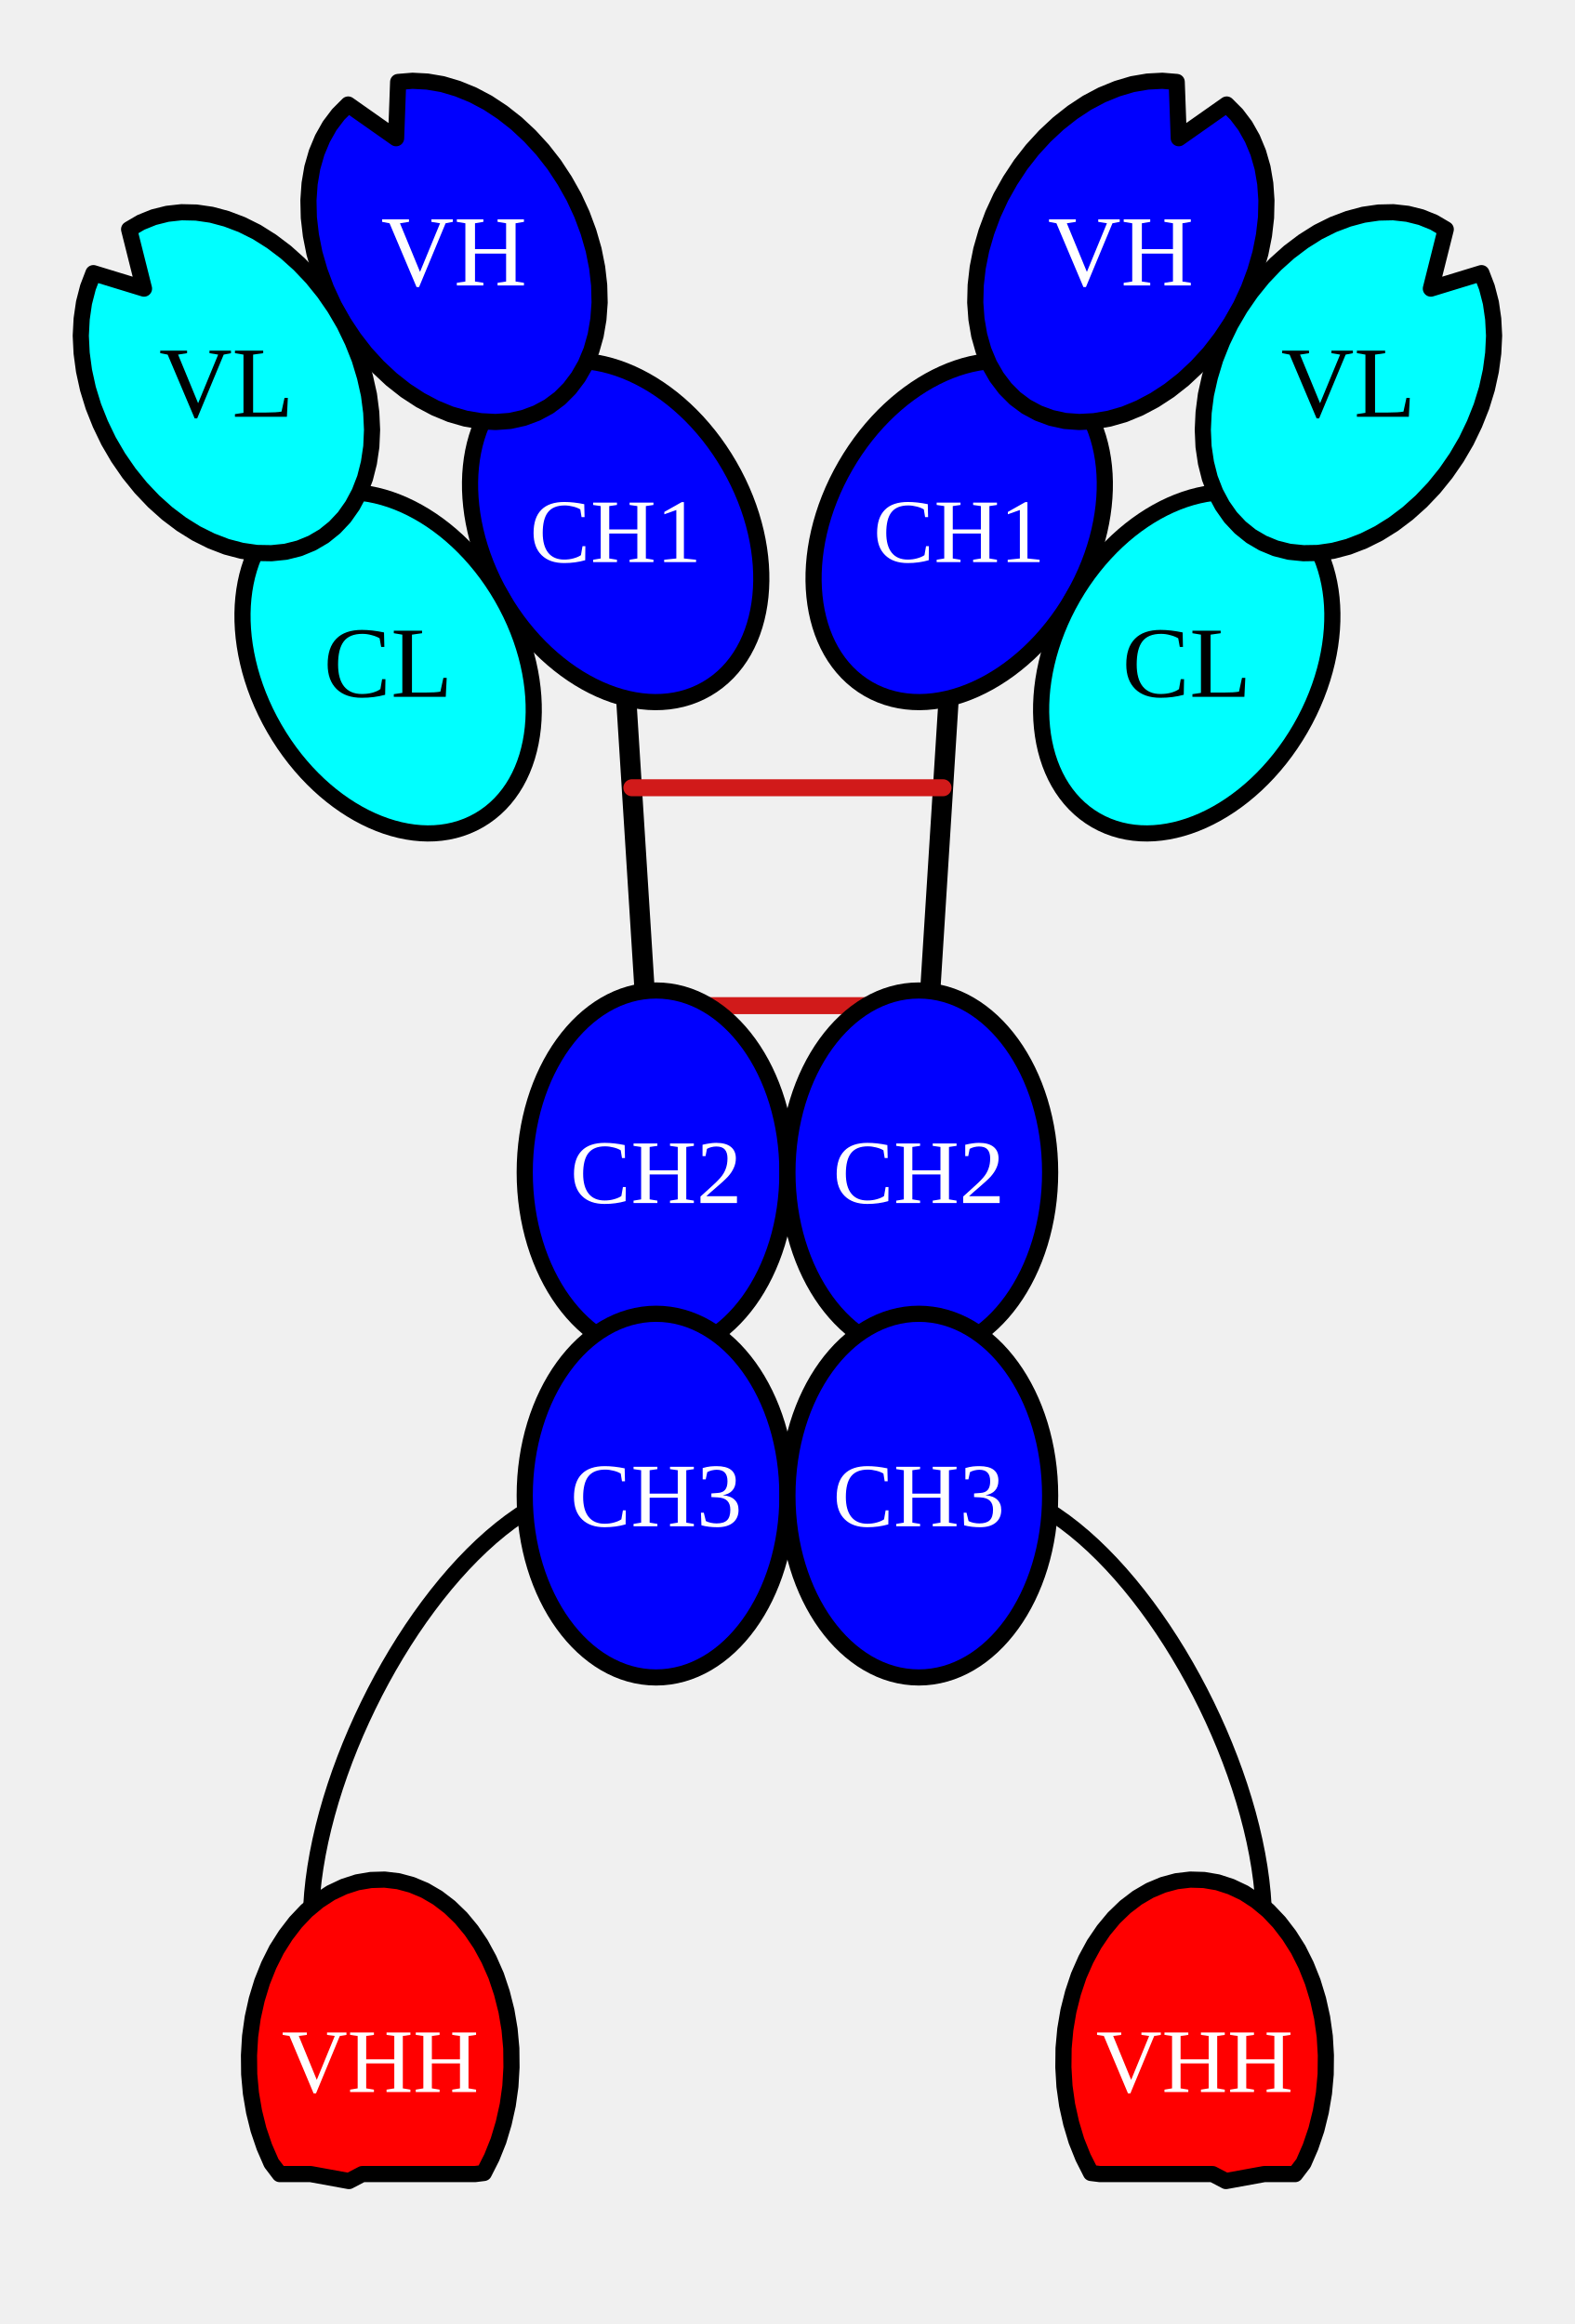
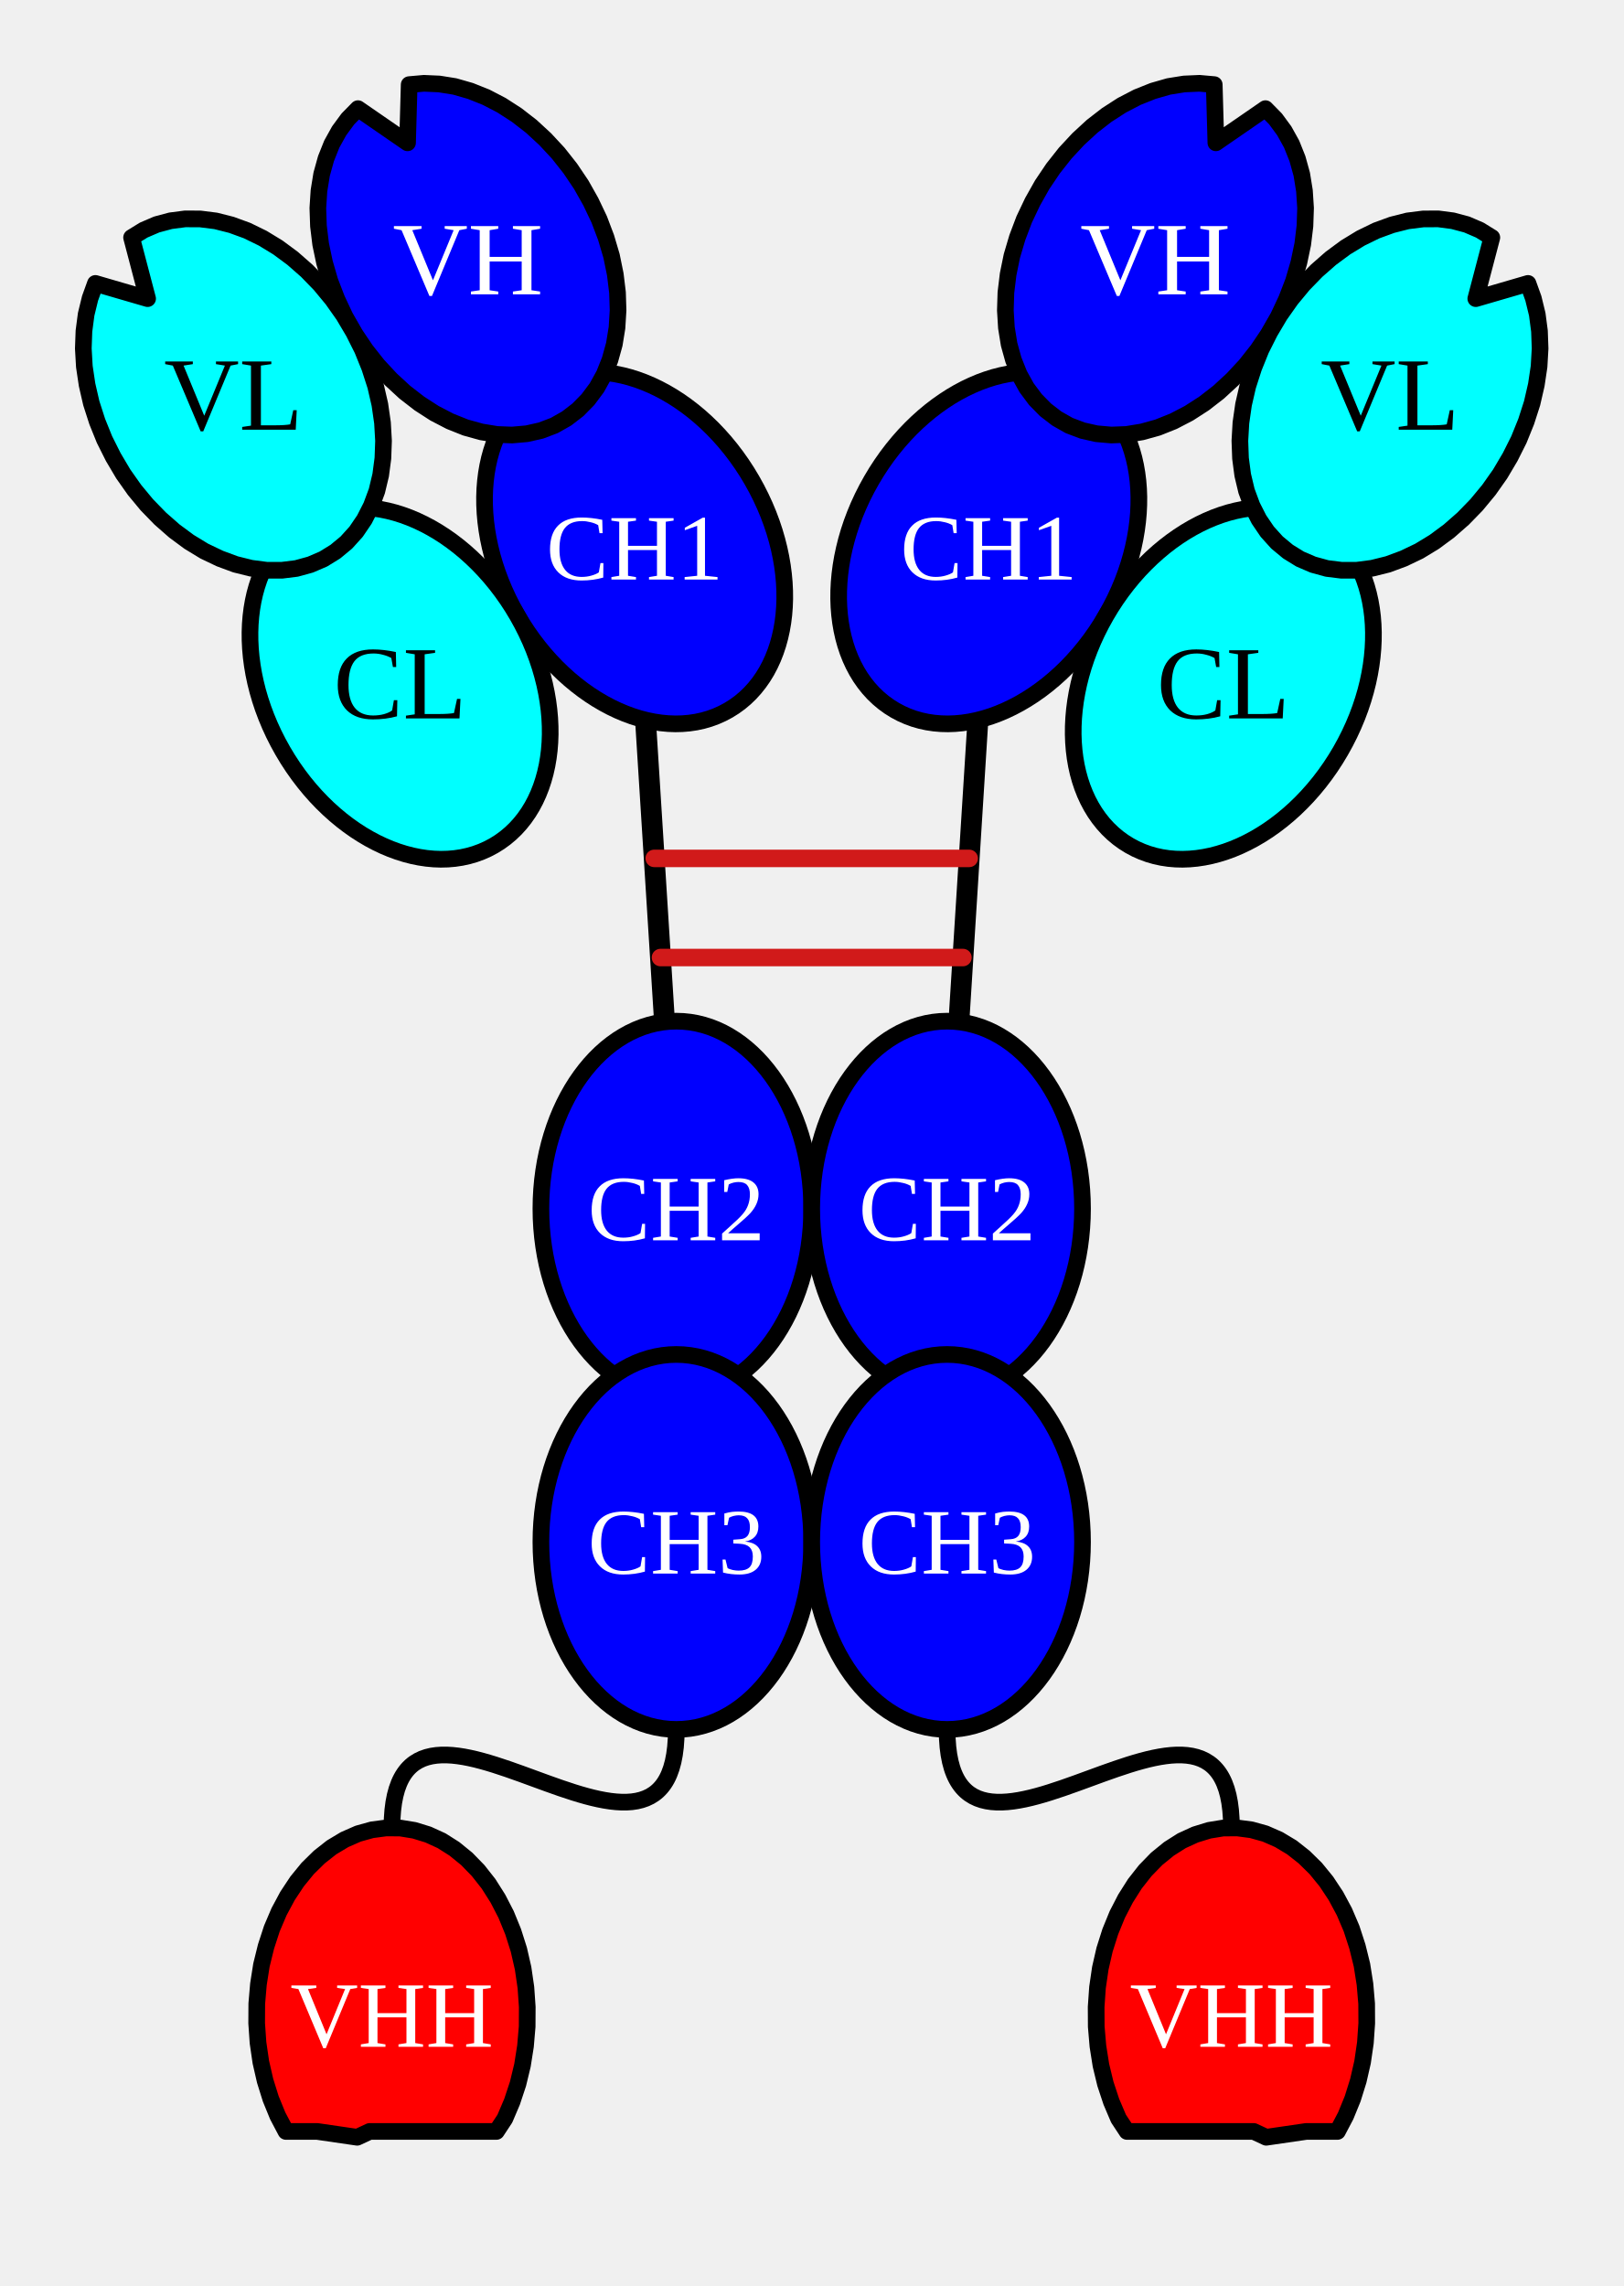
- <svg xmlns="http://www.w3.org/2000/svg" width="233.79" height="345.07" viewBox="0 0 233.79 345.07">
+ <svg xmlns="http://www.w3.org/2000/svg" width="233.79" height="329.23" viewBox="0 0 233.79 329.23">
  <g transform="translate(116.9,123.07) scale(1.5)">
    <line x1="-17" y1="-29.44" x2="-13" y2="34" stroke="#000000" stroke-width="2" stroke-linecap="round" />
    <line x1="17" y1="-29.44" x2="13" y2="34" stroke="#000000" stroke-width="2" stroke-linecap="round" />
-     <path d="M -13 66 C -32.78 56.36 -60.08 112.36 -40.3 122" fill="none" stroke="#000000" stroke-width="1.6" stroke-linecap="round" />
-     <path d="M 13 66 C 32.78 56.36 60.08 112.36 40.3 122" fill="none" stroke="#000000" stroke-width="1.6" stroke-linecap="round" />
-     <line x1="-15.4" y1="-4.07" x2="15.4" y2="-4.07" stroke="#D11A1A" stroke-width="1.68" stroke-linecap="round" />
-     <line x1="-14.04" y1="17.5" x2="14.04" y2="17.5" stroke="#D11A1A" stroke-width="1.68" stroke-linecap="round" />
+     <path d="M -13 84 C -13 103.46 -40.3 73.98 -40.3 93.44" fill="none" stroke="#000000" stroke-width="1.6" stroke-linecap="round" />
+     <path d="M 13 84 C 13 103.46 40.3 73.98 40.3 93.44" fill="none" stroke="#000000" stroke-width="1.6" stroke-linecap="round" />
+     <line x1="-15.12" y1="0.37" x2="15.12" y2="0.37" stroke="#D11A1A" stroke-width="1.68" stroke-linecap="round" />
+     <line x1="-14.52" y1="9.89" x2="14.52" y2="9.89" stroke="#D11A1A" stroke-width="1.68" stroke-linecap="round" />
    <g transform="translate(-13,34) rotate(0)">
      <ellipse rx="13" ry="18" fill="#0000FF" stroke="#000000" stroke-width="1.6" />
      <text x="0" y="0" font-size="9" font-family="'Times New Roman', Times, serif" fill="#FFFFFF" text-anchor="middle" dominant-baseline="central" transform="rotate(0 0 0)">CH2</text>
    </g>
    <g transform="translate(13,34) rotate(0)">
      <ellipse rx="13" ry="18" fill="#0000FF" stroke="#000000" stroke-width="1.6" />
      <text x="0" y="0" font-size="9" font-family="'Times New Roman', Times, serif" fill="#FFFFFF" text-anchor="middle" dominant-baseline="central" transform="rotate(0 0 0)">CH2</text>
    </g>
    <g transform="translate(-13,66) rotate(0)">
      <ellipse rx="13" ry="18" fill="#0000FF" stroke="#000000" stroke-width="1.6" />
      <text x="0" y="0" font-size="9" font-family="'Times New Roman', Times, serif" fill="#FFFFFF" text-anchor="middle" dominant-baseline="central" transform="rotate(0 0 0)">CH3</text>
    </g>
    <g transform="translate(13,66) rotate(0)">
      <ellipse rx="13" ry="18" fill="#0000FF" stroke="#000000" stroke-width="1.6" />
      <text x="0" y="0" font-size="9" font-family="'Times New Roman', Times, serif" fill="#FFFFFF" text-anchor="middle" dominant-baseline="central" transform="rotate(0 0 0)">CH3</text>
    </g>
-     <g transform="translate(-40.3,122) rotate(0)">
-       <path d="M -6.88 11.16 L -7.99 11.16 L -9.02 11.16 L -9.95 11.16 L -10.77 10.08 L -11.47 8.47 L -12.05 6.76 L -12.49 4.98 L -12.8 3.15 L -12.97 1.28 L -12.99 -0.6 L -12.88 -2.48 L -12.62 -4.33 L -12.22 -6.13 L -11.69 -7.87 L -11.03 -9.52 L -10.26 -11.06 L -9.36 -12.48 L -8.37 -13.77 L -7.29 -14.91 L -6.12 -15.88 L -4.89 -16.68 L -3.6 -17.29 L -2.28 -17.72 L -0.93 -17.95 L 0.43 -17.99 L 1.79 -17.83 L 3.12 -17.47 L 4.43 -16.92 L 5.68 -16.19 L 6.87 -15.28 L 7.99 -14.2 L 9.01 -12.97 L 9.94 -11.6 L 10.76 -10.09 L 11.47 -8.48 L 12.04 -6.77 L 12.49 -4.99 L 12.8 -3.16 L 12.97 -1.29 L 12.99 0.59 L 12.88 2.47 L 12.62 4.32 L 12.22 6.12 L 11.7 7.86 L 11.04 9.51 L 10.26 11.05 L 9.37 11.16 L 8.38 11.16 L 7.29 11.16 L 6.13 11.16 L 4.9 11.16 L 3.61 11.16 L 2.29 11.16 L 0.94 11.16 L -0.42 11.16 L -1.78 11.16 L -3.1 11.85 Z" fill="#FF0000" stroke="#000000" stroke-width="1.6" stroke-linejoin="round" />
+     <g transform="translate(-40.3,111.44) rotate(0)">
+       <path d="M -7.18 11.16 L -8.28 11.16 L -9.28 11.16 L -10.18 11.16 L -10.97 9.66 L -11.64 8.02 L -12.18 6.29 L -12.59 4.5 L -12.86 2.65 L -12.99 0.78 L -12.98 -1.11 L -12.82 -2.98 L -12.53 -4.82 L -12.09 -6.6 L -11.53 -8.32 L -10.84 -9.94 L -10.03 -11.45 L -9.11 -12.84 L -8.09 -14.09 L -6.98 -15.18 L -5.8 -16.11 L -4.55 -16.86 L -3.25 -17.43 L -1.92 -17.8 L -0.56 -17.98 L 0.8 -17.97 L 2.15 -17.75 L 3.48 -17.34 L 4.77 -16.75 L 6 -15.97 L 7.18 -15.01 L 8.27 -13.89 L 9.27 -12.62 L 10.17 -11.2 L 10.96 -9.67 L 11.63 -8.03 L 12.18 -6.3 L 12.59 -4.51 L 12.86 -2.66 L 12.99 -0.79 L 12.98 1.1 L 12.82 2.97 L 12.53 4.81 L 12.1 6.59 L 11.53 8.31 L 10.84 9.93 L 10.03 11.16 L 9.11 11.16 L 8.1 11.16 L 6.99 11.16 L 5.8 11.16 L 4.56 11.16 L 3.26 11.16 L 1.93 11.16 L 0.57 11.16 L -0.79 11.16 L -2.14 11.16 L -3.34 11.72 Z" fill="#FF0000" stroke="#000000" stroke-width="1.6" stroke-linejoin="round" />
      <text x="0" y="0" font-size="9" font-family="'Times New Roman', Times, serif" fill="#FFFFFF" text-anchor="middle" dominant-baseline="central" transform="rotate(0 0 0)">VHH</text>
    </g>
-     <g transform="translate(40.3,122) rotate(0)">
-       <path d="M 1.78 11.16 L 0.42 11.16 L -0.94 11.16 L -2.29 11.16 L -3.61 11.16 L -4.9 11.16 L -6.13 11.16 L -7.29 11.16 L -8.38 11.16 L -9.37 11.16 L -10.26 11.05 L -11.04 9.51 L -11.7 7.86 L -12.22 6.12 L -12.62 4.32 L -12.88 2.47 L -12.99 0.59 L -12.97 -1.29 L -12.8 -3.16 L -12.49 -4.99 L -12.04 -6.77 L -11.47 -8.48 L -10.76 -10.09 L -9.94 -11.6 L -9.01 -12.97 L -7.99 -14.2 L -6.87 -15.28 L -5.68 -16.19 L -4.43 -16.92 L -3.12 -17.47 L -1.79 -17.83 L -0.43 -17.99 L 0.93 -17.95 L 2.28 -17.72 L 3.6 -17.29 L 4.89 -16.68 L 6.12 -15.88 L 7.29 -14.91 L 8.37 -13.77 L 9.36 -12.48 L 10.26 -11.06 L 11.03 -9.52 L 11.69 -7.87 L 12.22 -6.13 L 12.62 -4.33 L 12.88 -2.48 L 12.99 -0.6 L 12.97 1.28 L 12.8 3.15 L 12.49 4.98 L 12.05 6.76 L 11.47 8.47 L 10.77 10.08 L 9.95 11.16 L 9.02 11.16 L 7.99 11.16 L 6.88 11.16 L 3.1 11.85 Z" fill="#FF0000" stroke="#000000" stroke-width="1.6" stroke-linejoin="round" />
+     <g transform="translate(40.3,111.44) rotate(0)">
+       <path d="M 2.14 11.16 L 0.79 11.16 L -0.57 11.16 L -1.93 11.16 L -3.26 11.16 L -4.56 11.16 L -5.8 11.16 L -6.99 11.16 L -8.1 11.16 L -9.11 11.16 L -10.03 11.16 L -10.84 9.93 L -11.53 8.31 L -12.1 6.59 L -12.53 4.81 L -12.82 2.97 L -12.98 1.1 L -12.99 -0.79 L -12.86 -2.66 L -12.59 -4.51 L -12.18 -6.3 L -11.63 -8.03 L -10.96 -9.67 L -10.17 -11.2 L -9.27 -12.62 L -8.27 -13.89 L -7.18 -15.01 L -6 -15.97 L -4.77 -16.75 L -3.48 -17.34 L -2.15 -17.75 L -0.8 -17.97 L 0.56 -17.98 L 1.92 -17.8 L 3.25 -17.43 L 4.55 -16.86 L 5.8 -16.11 L 6.98 -15.18 L 8.09 -14.09 L 9.11 -12.84 L 10.03 -11.45 L 10.84 -9.94 L 11.53 -8.32 L 12.09 -6.6 L 12.53 -4.82 L 12.82 -2.98 L 12.98 -1.11 L 12.99 0.78 L 12.86 2.65 L 12.59 4.5 L 12.18 6.29 L 11.64 8.02 L 10.97 9.66 L 10.18 11.16 L 9.28 11.16 L 8.28 11.16 L 7.18 11.16 L 3.34 11.72 Z" fill="#FF0000" stroke="#000000" stroke-width="1.6" stroke-linejoin="round" />
      <text x="0" y="0" font-size="9" font-family="'Times New Roman', Times, serif" fill="#FFFFFF" text-anchor="middle" dominant-baseline="central" transform="rotate(0 0 0)">VHH</text>
    </g>
    <g transform="translate(-17,-29.44) rotate(-30)">
      <ellipse rx="13" ry="18" fill="#0000FF" stroke="#000000" stroke-width="1.6" />
      <text x="0" y="0" font-size="9" font-family="'Times New Roman', Times, serif" fill="#FFFFFF" text-anchor="middle" dominant-baseline="central" transform="rotate(30 0 0)">CH1</text>
    </g>
    <g transform="translate(-39.52,-16.44) rotate(-30)">
      <ellipse rx="13" ry="18" fill="#00FFFF" stroke="#000000" stroke-width="1.6" />
      <text x="0" y="0" font-size="10" font-family="'Times New Roman', Times, serif" fill="#000000" text-anchor="middle" dominant-baseline="central" transform="rotate(30 0 0)">CL</text>
    </g>
    <g transform="translate(-33,-57.16) rotate(-30)">
-       <path d="M 3.6 -17.29 L 4.89 -16.68 L 6.12 -15.88 L 7.29 -14.91 L 8.37 -13.77 L 9.37 -12.48 L 10.26 -11.06 L 11.03 -9.52 L 11.69 -7.87 L 12.22 -6.13 L 12.62 -4.33 L 12.88 -2.48 L 12.99 -0.6 L 12.97 1.28 L 12.8 3.15 L 12.49 4.98 L 12.05 6.76 L 11.47 8.47 L 10.77 10.08 L 9.95 11.59 L 9.02 12.96 L 7.99 14.2 L 6.88 15.28 L 5.69 16.19 L 4.43 16.92 L 3.13 17.47 L 1.8 17.83 L 0.44 17.99 L -0.92 17.95 L -2.27 17.72 L -3.6 17.3 L -4.88 16.68 L -6.11 15.88 L -7.28 14.91 L -8.37 13.78 L -9.36 12.49 L -10.25 11.07 L -11.03 9.53 L -11.69 7.88 L -12.22 6.14 L -12.62 4.34 L -12.87 2.49 L -12.99 0.61 L -12.97 -1.27 L -12.8 -3.14 L -12.49 -4.97 L -12.05 -6.75 L -11.47 -8.46 L -10.77 -10.08 L -9.95 -11.58 L -9.02 -12.96 L -8 -14.19 L -6.88 -15.27 L -5.69 -16.18 L -4.44 -16.92 L -3.14 -17.47 L -1.8 -17.83 L 0.64 -12.57 Z" fill="#0000FF" stroke="#000000" stroke-width="1.6" stroke-linejoin="round" />
+       <path d="M 3.49 -17.34 L 4.78 -16.74 L 6.02 -15.95 L 7.19 -15 L 8.28 -13.87 L 9.28 -12.6 L 10.18 -11.19 L 10.97 -9.65 L 11.64 -8.01 L 12.18 -6.28 L 12.59 -4.49 L 12.86 -2.64 L 12.99 -0.76 L 12.97 1.12 L 12.82 2.99 L 12.52 4.83 L 12.09 6.62 L 11.52 8.33 L 10.83 9.95 L 10.02 11.46 L 9.1 12.85 L 8.08 14.1 L 6.97 15.19 L 5.79 16.12 L 4.54 16.87 L 3.24 17.43 L 1.91 17.8 L 0.56 17.98 L -0.81 17.97 L -2.16 17.75 L -3.48 17.34 L -4.77 16.74 L -6.01 15.96 L -7.18 15 L -8.28 13.88 L -9.28 12.61 L -10.18 11.2 L -10.97 9.66 L -11.64 8.02 L -12.18 6.29 L -12.59 4.5 L -12.86 2.65 L -12.99 0.77 L -12.98 -1.11 L -12.82 -2.98 L -12.53 -4.82 L -12.09 -6.61 L -11.53 -8.32 L -10.84 -9.94 L -10.03 -11.46 L -9.11 -12.84 L -8.09 -14.09 L -6.98 -15.18 L -5.8 -16.11 L -4.55 -16.86 L -3.25 -17.43 L -1.92 -17.8 L 0.56 -12.58 Z" fill="#0000FF" stroke="#000000" stroke-width="1.6" stroke-linejoin="round" />
      <text x="0" y="0" font-size="10" font-family="'Times New Roman', Times, serif" fill="#FFFFFF" text-anchor="middle" dominant-baseline="central" transform="rotate(30 0 0)">VH</text>
    </g>
    <g transform="translate(-55.52,-44.16) rotate(-30)">
-       <path d="M -0.75 -17.97 L 0.61 -17.98 L 1.96 -17.79 L 3.29 -17.41 L 4.59 -16.84 L 5.84 -16.08 L 7.02 -15.15 L 8.12 -14.05 L 9.14 -12.8 L 10.06 -11.41 L 10.86 -9.89 L 11.55 -8.26 L 12.11 -6.55 L 12.54 -4.76 L 12.83 -2.92 L 12.98 -1.05 L 12.99 0.84 L 12.85 2.71 L 12.58 4.56 L 12.16 6.35 L 11.62 8.08 L 10.94 9.71 L 10.15 11.24 L 9.25 12.65 L 8.24 13.92 L 7.15 15.04 L 5.97 15.99 L 4.73 16.76 L 3.44 17.36 L 2.11 17.76 L 0.76 17.97 L -0.6 17.98 L -1.95 17.8 L -3.29 17.42 L -4.58 16.84 L -5.83 16.09 L -7.01 15.16 L -8.12 14.06 L -9.13 12.81 L -10.05 11.42 L -10.86 9.9 L -11.55 8.27 L -12.11 6.56 L -12.54 4.77 L -12.83 2.93 L -12.98 1.06 L -12.99 -0.83 L -12.85 -2.7 L -12.58 -4.55 L -12.17 -6.34 L -11.62 -8.07 L -10.95 -9.7 L -10.16 -11.24 L -9.25 -12.64 L -8.25 -13.91 L -7.15 -15.03 L -5.98 -15.98 L -2.41 -12.15 Z" fill="#00FFFF" stroke="#000000" stroke-width="1.6" stroke-linejoin="round" />
+       <path d="M -0.93 -17.95 L 0.43 -17.99 L 1.78 -17.83 L 3.12 -17.47 L 4.42 -16.93 L 5.67 -16.2 L 6.87 -15.29 L 7.98 -14.21 L 9.01 -12.98 L 9.94 -11.6 L 10.76 -10.1 L 11.46 -8.49 L 12.04 -6.78 L 12.49 -5 L 12.8 -3.17 L 12.97 -1.3 L 12.99 0.59 L 12.88 2.46 L 12.62 4.31 L 12.23 6.12 L 11.7 7.85 L 11.04 9.5 L 10.26 11.05 L 9.37 12.47 L 8.38 13.76 L 7.3 14.9 L 6.13 15.87 L 4.9 16.67 L 3.62 17.29 L 2.29 17.72 L 0.94 17.95 L -0.42 17.99 L -1.77 17.83 L -3.11 17.48 L -4.41 16.93 L -5.67 16.2 L -6.86 15.29 L -7.98 14.21 L -9 12.98 L -9.94 11.61 L -10.76 10.11 L -11.46 8.5 L -12.04 6.79 L -12.49 5.01 L -12.8 3.18 L -12.97 1.31 L -12.99 -0.58 L -12.88 -2.45 L -12.62 -4.3 L -12.23 -6.11 L -11.7 -7.84 L -11.05 -9.49 L -10.27 -11.04 L -9.38 -12.46 L -8.39 -13.75 L -7.3 -14.89 L -6.14 -15.87 L -2.53 -12.1 Z" fill="#00FFFF" stroke="#000000" stroke-width="1.6" stroke-linejoin="round" />
      <text x="0" y="0" font-size="10" font-family="'Times New Roman', Times, serif" fill="#000000" text-anchor="middle" dominant-baseline="central" transform="rotate(30 0 0)">VL</text>
    </g>
    <g transform="translate(17,-29.44) rotate(30)">
      <ellipse rx="13" ry="18" fill="#0000FF" stroke="#000000" stroke-width="1.6" />
      <text x="0" y="0" font-size="9" font-family="'Times New Roman', Times, serif" fill="#FFFFFF" text-anchor="middle" dominant-baseline="central" transform="rotate(-30 0 0)">CH1</text>
    </g>
    <g transform="translate(39.52,-16.44) rotate(30)">
      <ellipse rx="13" ry="18" fill="#00FFFF" stroke="#000000" stroke-width="1.6" />
      <text x="0" y="0" font-size="10" font-family="'Times New Roman', Times, serif" fill="#000000" text-anchor="middle" dominant-baseline="central" transform="rotate(-30 0 0)">CL</text>
    </g>
    <g transform="translate(33,-57.16) rotate(30)">
-       <path d="M 1.8 -17.83 L 3.14 -17.47 L 4.44 -16.92 L 5.69 -16.18 L 6.88 -15.27 L 8 -14.19 L 9.02 -12.96 L 9.95 -11.58 L 10.77 -10.08 L 11.47 -8.46 L 12.05 -6.75 L 12.49 -4.97 L 12.8 -3.14 L 12.97 -1.27 L 12.99 0.61 L 12.87 2.49 L 12.62 4.34 L 12.22 6.14 L 11.69 7.88 L 11.03 9.53 L 10.25 11.07 L 9.36 12.49 L 8.37 13.78 L 7.28 14.91 L 6.11 15.88 L 4.88 16.68 L 3.6 17.3 L 2.27 17.72 L 0.92 17.95 L -0.44 17.99 L -1.8 17.83 L -3.13 17.47 L -4.43 16.92 L -5.69 16.19 L -6.88 15.28 L -7.99 14.2 L -9.02 12.96 L -9.95 11.59 L -10.77 10.08 L -11.47 8.47 L -12.05 6.76 L -12.49 4.98 L -12.8 3.15 L -12.97 1.28 L -12.99 -0.6 L -12.88 -2.48 L -12.62 -4.33 L -12.22 -6.13 L -11.69 -7.87 L -11.03 -9.52 L -10.26 -11.06 L -9.37 -12.48 L -8.37 -13.77 L -7.29 -14.91 L -6.12 -15.88 L -4.89 -16.68 L -3.6 -17.29 L -0.64 -12.57 Z" fill="#0000FF" stroke="#000000" stroke-width="1.6" stroke-linejoin="round" />
+       <path d="M 1.92 -17.8 L 3.25 -17.43 L 4.55 -16.86 L 5.8 -16.11 L 6.98 -15.18 L 8.09 -14.09 L 9.11 -12.84 L 10.03 -11.46 L 10.84 -9.94 L 11.53 -8.32 L 12.09 -6.61 L 12.53 -4.82 L 12.82 -2.98 L 12.98 -1.11 L 12.99 0.77 L 12.86 2.65 L 12.59 4.5 L 12.18 6.29 L 11.64 8.02 L 10.97 9.66 L 10.18 11.2 L 9.28 12.61 L 8.28 13.88 L 7.18 15 L 6.01 15.96 L 4.77 16.74 L 3.48 17.34 L 2.16 17.75 L 0.81 17.97 L -0.56 17.98 L -1.91 17.8 L -3.24 17.43 L -4.54 16.87 L -5.79 16.12 L -6.97 15.19 L -8.08 14.1 L -9.1 12.85 L -10.02 11.46 L -10.83 9.95 L -11.52 8.33 L -12.09 6.62 L -12.52 4.83 L -12.82 2.99 L -12.97 1.12 L -12.99 -0.76 L -12.86 -2.64 L -12.59 -4.49 L -12.18 -6.28 L -11.64 -8.01 L -10.97 -9.65 L -10.18 -11.19 L -9.28 -12.6 L -8.28 -13.87 L -7.19 -15 L -6.02 -15.95 L -4.78 -16.74 L -3.49 -17.34 L -0.56 -12.58 Z" fill="#0000FF" stroke="#000000" stroke-width="1.6" stroke-linejoin="round" />
      <text x="0" y="0" font-size="10" font-family="'Times New Roman', Times, serif" fill="#FFFFFF" text-anchor="middle" dominant-baseline="central" transform="rotate(-30 0 0)">VH</text>
    </g>
    <g transform="translate(55.52,-44.16) rotate(30)">
-       <path d="M 5.98 -15.98 L 7.15 -15.03 L 8.25 -13.91 L 9.25 -12.64 L 10.16 -11.24 L 10.95 -9.7 L 11.62 -8.07 L 12.17 -6.34 L 12.58 -4.55 L 12.85 -2.7 L 12.99 -0.83 L 12.98 1.06 L 12.83 2.93 L 12.54 4.77 L 12.11 6.56 L 11.55 8.27 L 10.86 9.9 L 10.05 11.42 L 9.13 12.81 L 8.12 14.06 L 7.01 15.16 L 5.83 16.09 L 4.58 16.84 L 3.29 17.42 L 1.95 17.8 L 0.6 17.98 L -0.76 17.97 L -2.11 17.76 L -3.44 17.36 L -4.73 16.76 L -5.97 15.99 L -7.15 15.04 L -8.24 13.92 L -9.25 12.65 L -10.15 11.24 L -10.94 9.71 L -11.62 8.08 L -12.16 6.35 L -12.58 4.56 L -12.85 2.71 L -12.99 0.84 L -12.98 -1.05 L -12.83 -2.92 L -12.54 -4.76 L -12.11 -6.55 L -11.55 -8.26 L -10.86 -9.89 L -10.06 -11.41 L -9.14 -12.8 L -8.12 -14.05 L -7.02 -15.15 L -5.84 -16.08 L -4.59 -16.84 L -3.29 -17.41 L -1.96 -17.79 L -0.61 -17.98 L 0.75 -17.97 L 2.41 -12.15 Z" fill="#00FFFF" stroke="#000000" stroke-width="1.6" stroke-linejoin="round" />
+       <path d="M 6.14 -15.87 L 7.3 -14.89 L 8.39 -13.75 L 9.38 -12.46 L 10.27 -11.04 L 11.05 -9.49 L 11.7 -7.84 L 12.23 -6.11 L 12.62 -4.3 L 12.88 -2.45 L 12.99 -0.58 L 12.97 1.31 L 12.8 3.18 L 12.49 5.01 L 12.04 6.79 L 11.46 8.5 L 10.76 10.11 L 9.94 11.61 L 9 12.98 L 7.98 14.21 L 6.86 15.29 L 5.67 16.2 L 4.41 16.93 L 3.11 17.48 L 1.77 17.83 L 0.42 17.99 L -0.94 17.95 L -2.29 17.72 L -3.62 17.29 L -4.9 16.67 L -6.13 15.87 L -7.3 14.9 L -8.38 13.76 L -9.37 12.47 L -10.26 11.05 L -11.04 9.5 L -11.7 7.85 L -12.23 6.12 L -12.62 4.31 L -12.88 2.46 L -12.99 0.59 L -12.97 -1.3 L -12.8 -3.17 L -12.49 -5 L -12.04 -6.78 L -11.46 -8.49 L -10.76 -10.1 L -9.94 -11.6 L -9.01 -12.98 L -7.98 -14.21 L -6.87 -15.29 L -5.67 -16.2 L -4.42 -16.93 L -3.12 -17.47 L -1.78 -17.83 L -0.43 -17.99 L 0.93 -17.95 L 2.53 -12.1 Z" fill="#00FFFF" stroke="#000000" stroke-width="1.6" stroke-linejoin="round" />
      <text x="0" y="0" font-size="10" font-family="'Times New Roman', Times, serif" fill="#000000" text-anchor="middle" dominant-baseline="central" transform="rotate(-30 0 0)">VL</text>
    </g>
  </g>
</svg>
